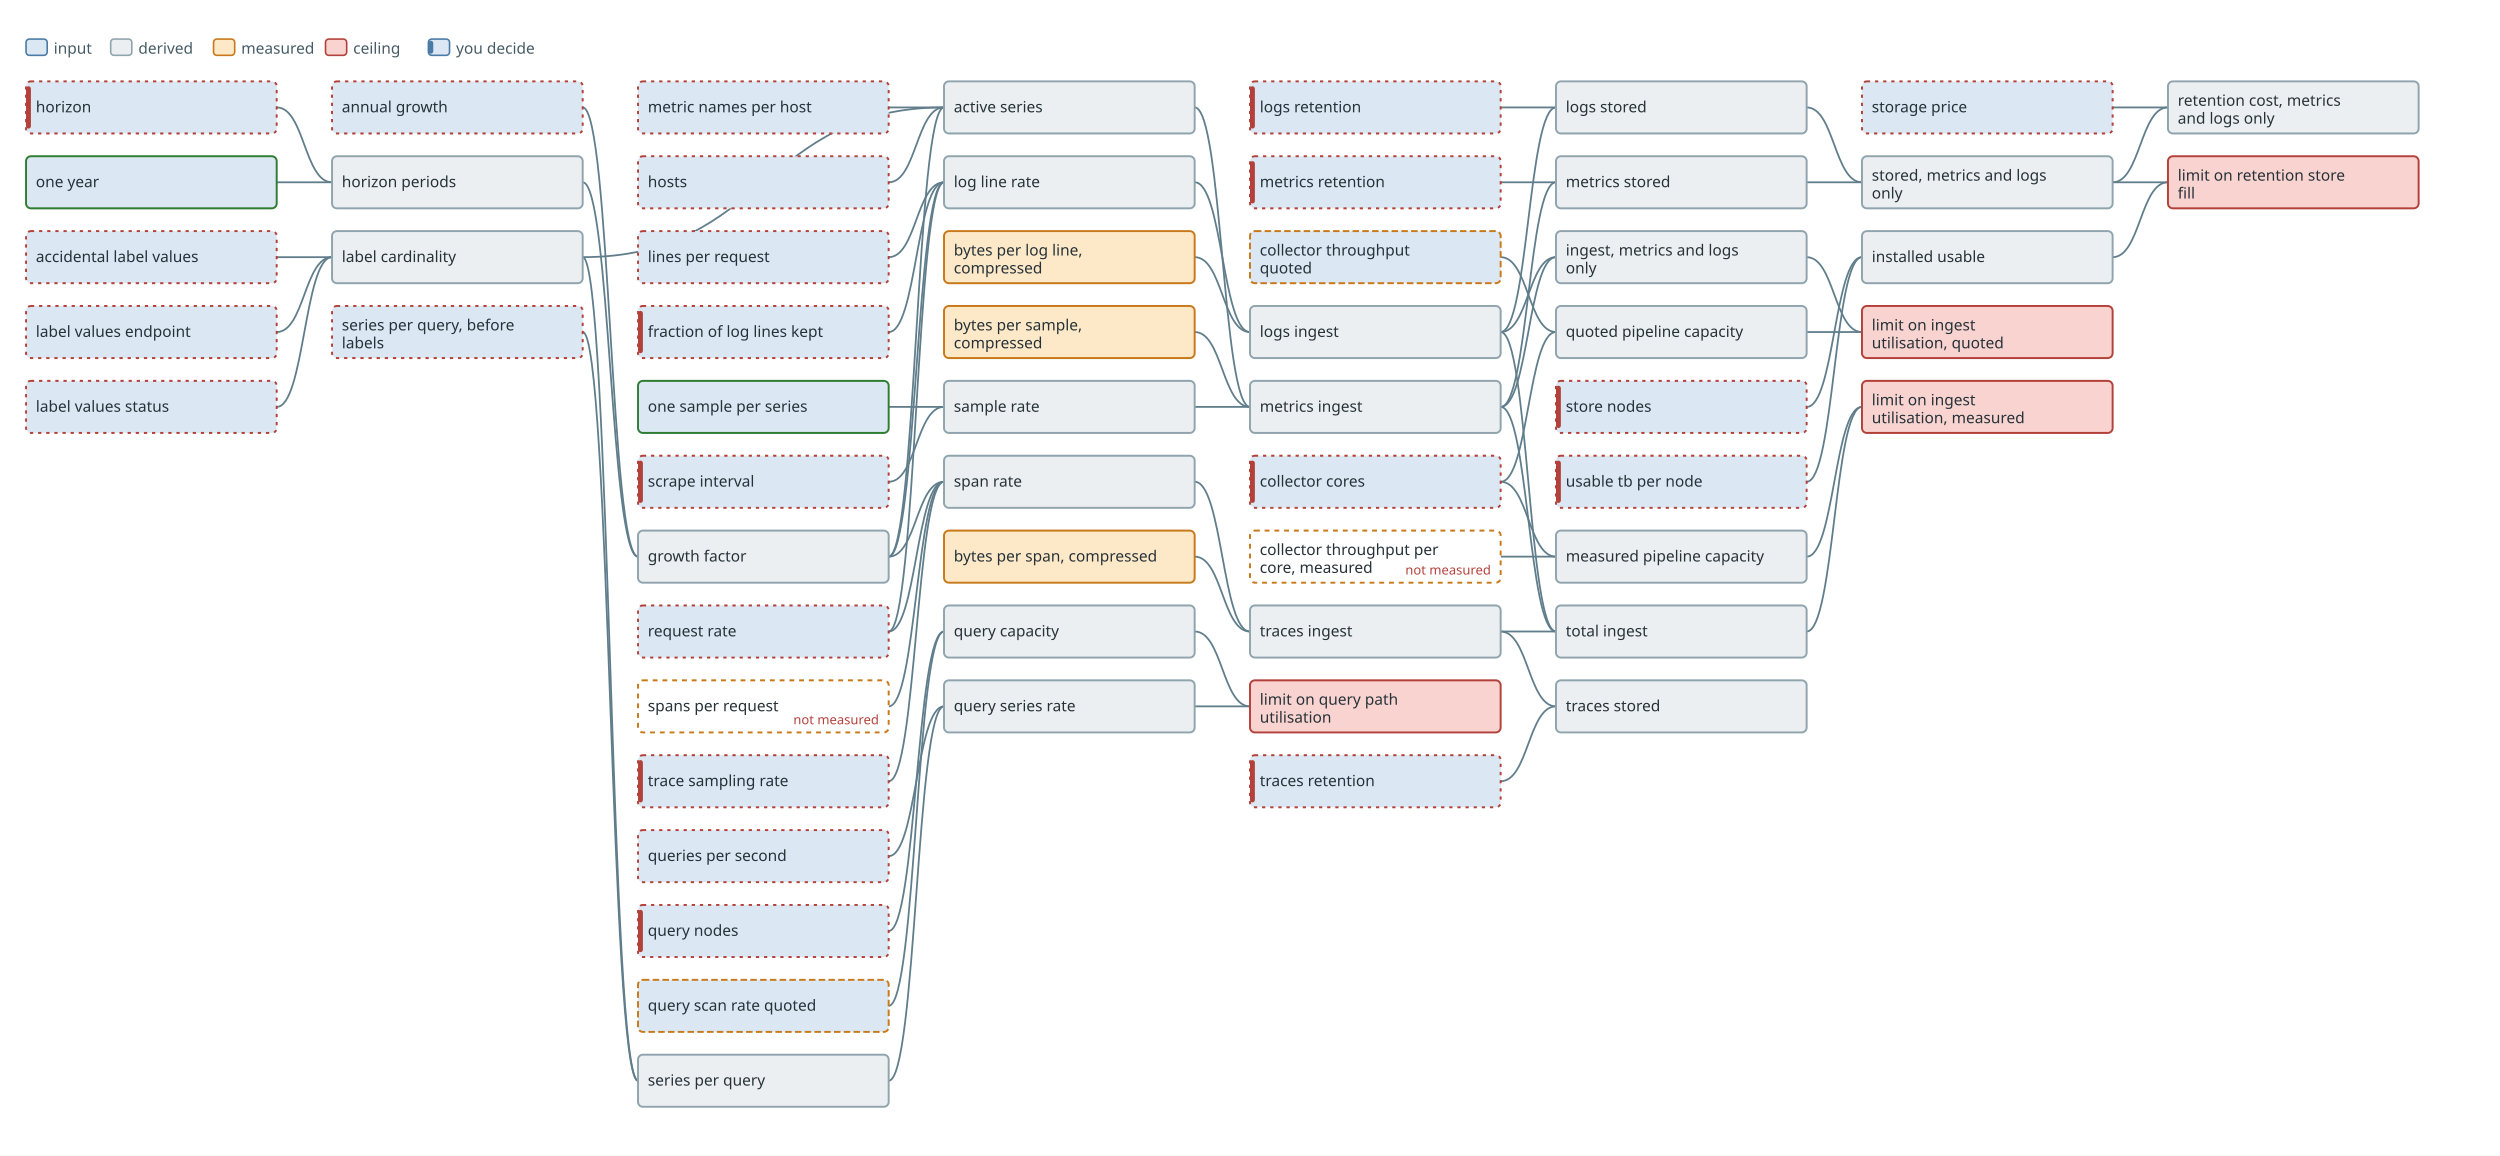
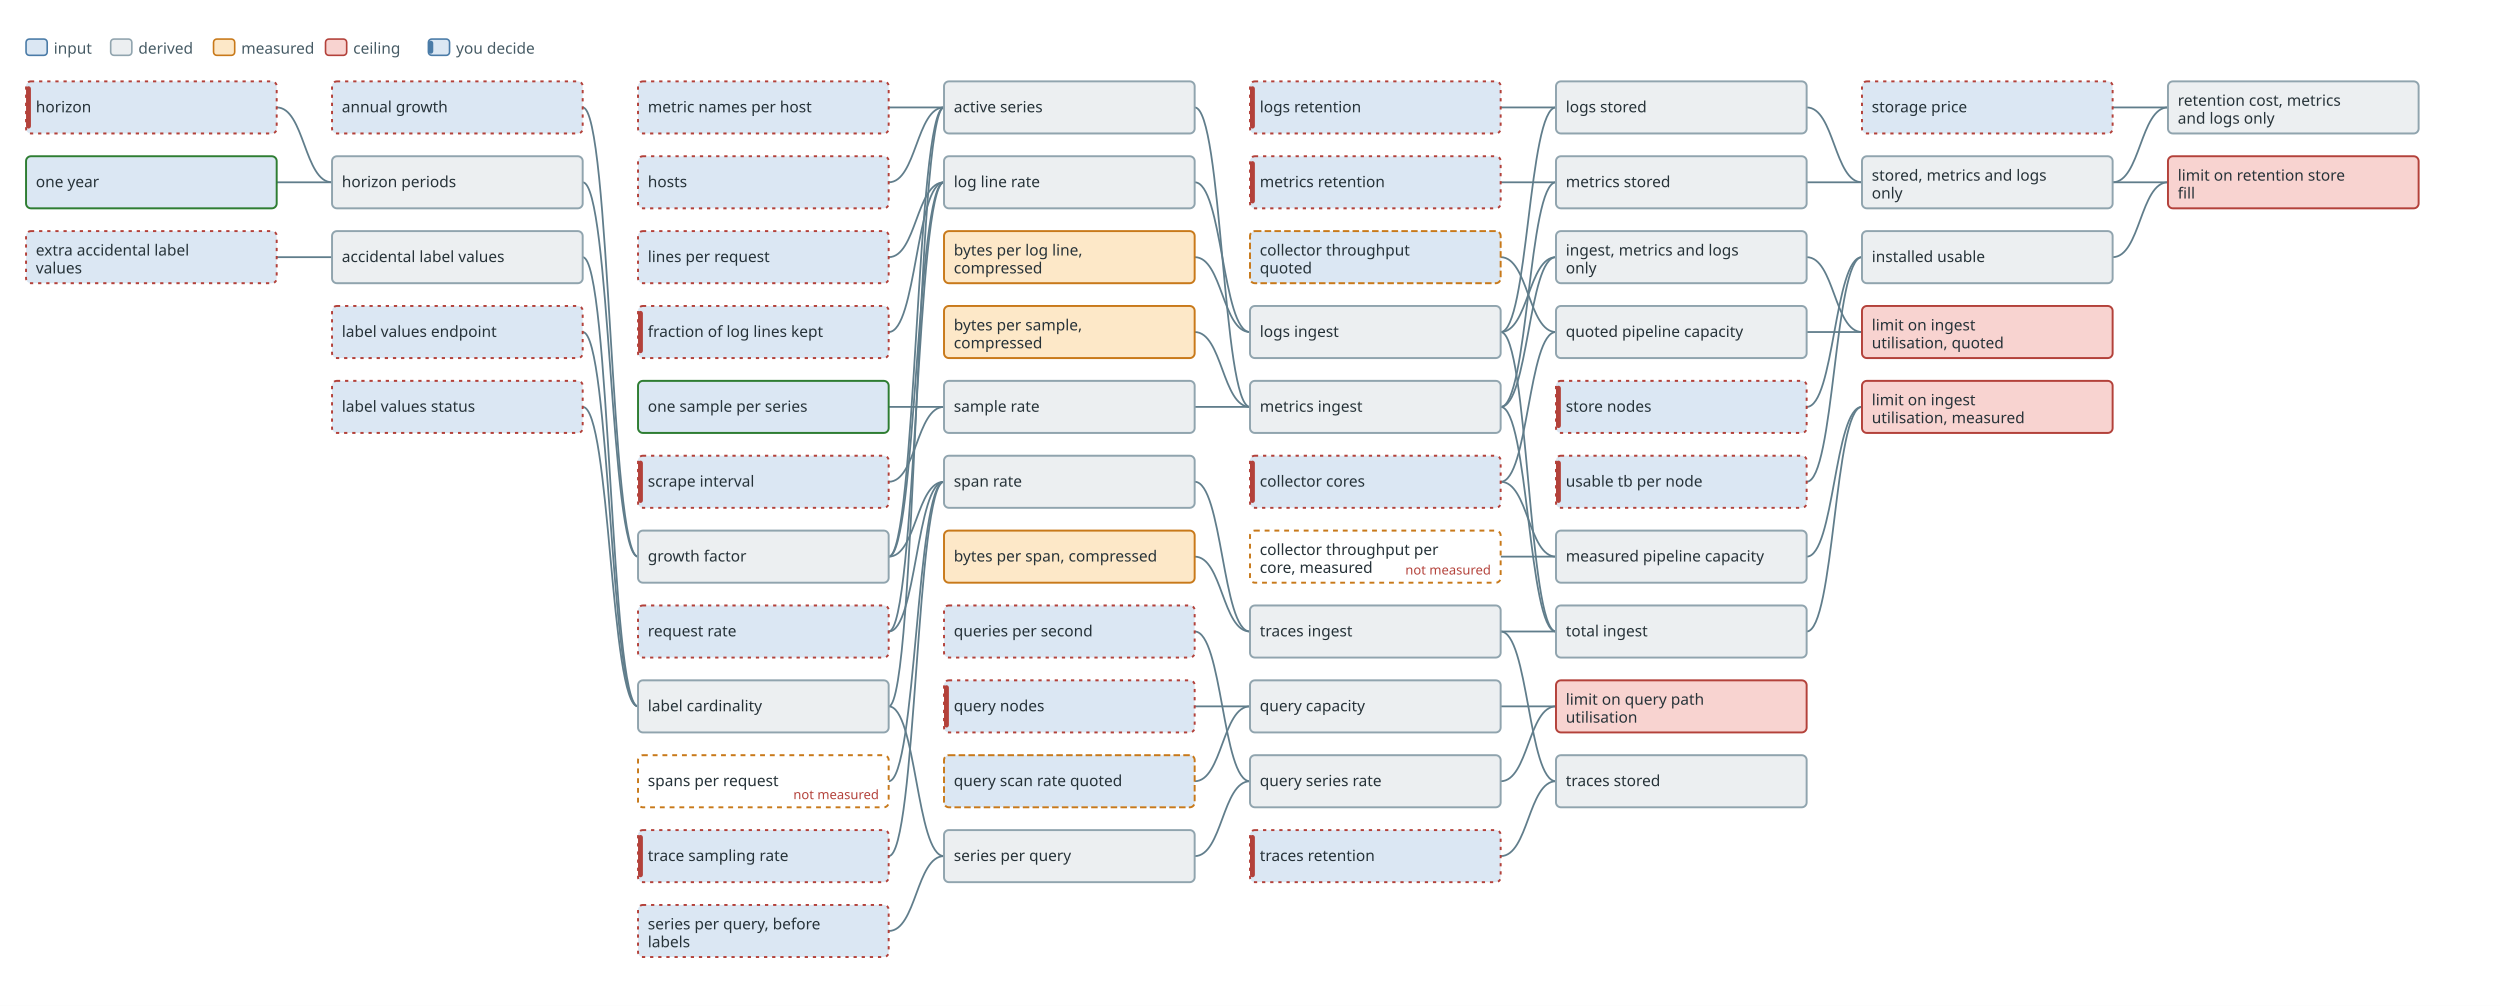
- <svg xmlns="http://www.w3.org/2000/svg" viewBox="0 0 1536 710" width="1536" height="710" role="img" font-family="system-ui, sans-serif">
-   <rect width="1536" height="710" fill="#ffffff" />
+ <svg xmlns="http://www.w3.org/2000/svg" viewBox="0 0 1536 618" width="1536" height="618" role="img" font-family="system-ui, sans-serif">
+   <rect width="1536" height="618" fill="#ffffff" />
  <rect x="16.0" y="24" width="13" height="10" rx="2" fill="#dbe7f3" stroke="#4a7ba7" />
  <text x="33.0" y="33" font-size="9.5" fill="#455a64">input</text>
  <rect x="68.0" y="24" width="13" height="10" rx="2" fill="#eceff1" stroke="#90a4ae" />
  <text x="85.0" y="33" font-size="9.5" fill="#455a64">derived</text>
  <rect x="131.2" y="24" width="13" height="10" rx="2" fill="#fde8c8" stroke="#c8791a" />
  <text x="148.2" y="33" font-size="9.5" fill="#455a64">measured</text>
  <rect x="200.0" y="24" width="13" height="10" rx="2" fill="#f8d3d0" stroke="#b3413a" />
  <text x="217.0" y="33" font-size="9.5" fill="#455a64">ceiling</text>
  <rect x="263.2" y="24" width="13" height="10" rx="2" fill="#dbe7f3" stroke="#4a7ba7" />
  <rect x="263.2" y="25" width="3" height="8" rx="1.5" fill="#4a7ba7" />
  <text x="280.2" y="33" font-size="9.5" fill="#455a64">you decide</text>
  <path d="M546.0,66.0 C563.0,66.0 563.0,66.0 580.0,66.0" fill="none" stroke="#607d8b" stroke-width="1.1" />
  <path d="M546.0,342.0 C563.0,342.0 563.0,66.0 580.0,66.0" fill="none" stroke="#607d8b" stroke-width="1.1" />
  <path d="M546.0,112.0 C563.0,112.0 563.0,66.0 580.0,66.0" fill="none" stroke="#607d8b" stroke-width="1.1" />
-   <path d="M358.0,158.0 C469.0,158.0 469.0,66.0 580.0,66.0" fill="none" stroke="#607d8b" stroke-width="1.1" />
+   <path d="M546.0,434.0 C563.0,434.0 563.0,66.0 580.0,66.0" fill="none" stroke="#607d8b" stroke-width="1.1" />
  <path d="M358.0,66.0 C375.0,66.0 375.0,342.0 392.0,342.0" fill="none" stroke="#607d8b" stroke-width="1.1" />
  <path d="M358.0,112.0 C375.0,112.0 375.0,342.0 392.0,342.0" fill="none" stroke="#607d8b" stroke-width="1.1" />
  <path d="M170.0,66.0 C187.0,66.0 187.0,112.0 204.0,112.0" fill="none" stroke="#607d8b" stroke-width="1.1" />
  <path d="M170.0,112.0 C187.0,112.0 187.0,112.0 204.0,112.0" fill="none" stroke="#607d8b" stroke-width="1.1" />
  <path d="M1110.0,250.0 C1127.0,250.0 1127.0,158.0 1144.0,158.0" fill="none" stroke="#607d8b" stroke-width="1.1" />
  <path d="M1110.0,296.0 C1127.0,296.0 1127.0,158.0 1144.0,158.0" fill="none" stroke="#607d8b" stroke-width="1.1" />
  <path d="M922.0,204.0 C939.0,204.0 939.0,158.0 956.0,158.0" fill="none" stroke="#607d8b" stroke-width="1.1" />
  <path d="M922.0,250.0 C939.0,250.0 939.0,158.0 956.0,158.0" fill="none" stroke="#607d8b" stroke-width="1.1" />
  <path d="M1298.0,112.0 C1315.0,112.0 1315.0,66.0 1332.0,66.0" fill="none" stroke="#607d8b" stroke-width="1.1" />
  <path d="M1298.0,66.0 C1315.0,66.0 1315.0,66.0 1332.0,66.0" fill="none" stroke="#607d8b" stroke-width="1.1" />
  <path d="M1110.0,66.0 C1127.0,66.0 1127.0,112.0 1144.0,112.0" fill="none" stroke="#607d8b" stroke-width="1.1" />
  <path d="M1110.0,112.0 C1127.0,112.0 1127.0,112.0 1144.0,112.0" fill="none" stroke="#607d8b" stroke-width="1.1" />
+   <path d="M358.0,158.0 C375.0,158.0 375.0,434.0 392.0,434.0" fill="none" stroke="#607d8b" stroke-width="1.1" />
+   <path d="M358.0,204.0 C375.0,204.0 375.0,434.0 392.0,434.0" fill="none" stroke="#607d8b" stroke-width="1.1" />
+   <path d="M358.0,250.0 C375.0,250.0 375.0,434.0 392.0,434.0" fill="none" stroke="#607d8b" stroke-width="1.1" />
  <path d="M170.0,158.0 C187.0,158.0 187.0,158.0 204.0,158.0" fill="none" stroke="#607d8b" stroke-width="1.1" />
-   <path d="M170.0,204.0 C187.0,204.0 187.0,158.0 204.0,158.0" fill="none" stroke="#607d8b" stroke-width="1.1" />
-   <path d="M170.0,250.0 C187.0,250.0 187.0,158.0 204.0,158.0" fill="none" stroke="#607d8b" stroke-width="1.1" />
  <path d="M546.0,342.0 C563.0,342.0 563.0,112.0 580.0,112.0" fill="none" stroke="#607d8b" stroke-width="1.1" />
  <path d="M546.0,158.0 C563.0,158.0 563.0,112.0 580.0,112.0" fill="none" stroke="#607d8b" stroke-width="1.1" />
  <path d="M546.0,204.0 C563.0,204.0 563.0,112.0 580.0,112.0" fill="none" stroke="#607d8b" stroke-width="1.1" />
  <path d="M546.0,388.0 C563.0,388.0 563.0,112.0 580.0,112.0" fill="none" stroke="#607d8b" stroke-width="1.1" />
  <path d="M734.0,112.0 C751.0,112.0 751.0,204.0 768.0,204.0" fill="none" stroke="#607d8b" stroke-width="1.1" />
  <path d="M734.0,158.0 C751.0,158.0 751.0,204.0 768.0,204.0" fill="none" stroke="#607d8b" stroke-width="1.1" />
  <path d="M922.0,204.0 C939.0,204.0 939.0,66.0 956.0,66.0" fill="none" stroke="#607d8b" stroke-width="1.1" />
  <path d="M922.0,66.0 C939.0,66.0 939.0,66.0 956.0,66.0" fill="none" stroke="#607d8b" stroke-width="1.1" />
  <path d="M922.0,296.0 C939.0,296.0 939.0,342.0 956.0,342.0" fill="none" stroke="#607d8b" stroke-width="1.1" />
  <path d="M922.0,342.0 C939.0,342.0 939.0,342.0 956.0,342.0" fill="none" stroke="#607d8b" stroke-width="1.1" />
  <path d="M734.0,66.0 C751.0,66.0 751.0,250.0 768.0,250.0" fill="none" stroke="#607d8b" stroke-width="1.1" />
  <path d="M734.0,204.0 C751.0,204.0 751.0,250.0 768.0,250.0" fill="none" stroke="#607d8b" stroke-width="1.1" />
  <path d="M734.0,250.0 C751.0,250.0 751.0,250.0 768.0,250.0" fill="none" stroke="#607d8b" stroke-width="1.1" />
  <path d="M922.0,250.0 C939.0,250.0 939.0,112.0 956.0,112.0" fill="none" stroke="#607d8b" stroke-width="1.1" />
  <path d="M922.0,112.0 C939.0,112.0 939.0,112.0 956.0,112.0" fill="none" stroke="#607d8b" stroke-width="1.1" />
  <path d="M1110.0,342.0 C1127.0,342.0 1127.0,250.0 1144.0,250.0" fill="none" stroke="#607d8b" stroke-width="1.1" />
  <path d="M1110.0,388.0 C1127.0,388.0 1127.0,250.0 1144.0,250.0" fill="none" stroke="#607d8b" stroke-width="1.1" />
-   <path d="M546.0,572.0 C563.0,572.0 563.0,388.0 580.0,388.0" fill="none" stroke="#607d8b" stroke-width="1.1" />
-   <path d="M546.0,618.0 C563.0,618.0 563.0,388.0 580.0,388.0" fill="none" stroke="#607d8b" stroke-width="1.1" />
-   <path d="M546.0,526.0 C563.0,526.0 563.0,434.0 580.0,434.0" fill="none" stroke="#607d8b" stroke-width="1.1" />
-   <path d="M546.0,664.0 C563.0,664.0 563.0,434.0 580.0,434.0" fill="none" stroke="#607d8b" stroke-width="1.1" />
-   <path d="M734.0,388.0 C751.0,388.0 751.0,434.0 768.0,434.0" fill="none" stroke="#607d8b" stroke-width="1.1" />
  <path d="M734.0,434.0 C751.0,434.0 751.0,434.0 768.0,434.0" fill="none" stroke="#607d8b" stroke-width="1.1" />
+   <path d="M734.0,480.0 C751.0,480.0 751.0,434.0 768.0,434.0" fill="none" stroke="#607d8b" stroke-width="1.1" />
+   <path d="M734.0,388.0 C751.0,388.0 751.0,480.0 768.0,480.0" fill="none" stroke="#607d8b" stroke-width="1.1" />
+   <path d="M734.0,526.0 C751.0,526.0 751.0,480.0 768.0,480.0" fill="none" stroke="#607d8b" stroke-width="1.1" />
+   <path d="M922.0,434.0 C939.0,434.0 939.0,434.0 956.0,434.0" fill="none" stroke="#607d8b" stroke-width="1.1" />
+   <path d="M922.0,480.0 C939.0,480.0 939.0,434.0 956.0,434.0" fill="none" stroke="#607d8b" stroke-width="1.1" />
  <path d="M922.0,296.0 C939.0,296.0 939.0,204.0 956.0,204.0" fill="none" stroke="#607d8b" stroke-width="1.1" />
  <path d="M922.0,158.0 C939.0,158.0 939.0,204.0 956.0,204.0" fill="none" stroke="#607d8b" stroke-width="1.1" />
  <path d="M1110.0,158.0 C1127.0,158.0 1127.0,204.0 1144.0,204.0" fill="none" stroke="#607d8b" stroke-width="1.1" />
  <path d="M1110.0,204.0 C1127.0,204.0 1127.0,204.0 1144.0,204.0" fill="none" stroke="#607d8b" stroke-width="1.1" />
  <path d="M546.0,250.0 C563.0,250.0 563.0,250.0 580.0,250.0" fill="none" stroke="#607d8b" stroke-width="1.1" />
  <path d="M546.0,296.0 C563.0,296.0 563.0,250.0 580.0,250.0" fill="none" stroke="#607d8b" stroke-width="1.1" />
-   <path d="M358.0,158.0 C375.0,158.0 375.0,664.0 392.0,664.0" fill="none" stroke="#607d8b" stroke-width="1.1" />
-   <path d="M358.0,204.0 C375.0,204.0 375.0,664.0 392.0,664.0" fill="none" stroke="#607d8b" stroke-width="1.1" />
+   <path d="M546.0,434.0 C563.0,434.0 563.0,526.0 580.0,526.0" fill="none" stroke="#607d8b" stroke-width="1.1" />
+   <path d="M546.0,572.0 C563.0,572.0 563.0,526.0 580.0,526.0" fill="none" stroke="#607d8b" stroke-width="1.1" />
  <path d="M546.0,342.0 C563.0,342.0 563.0,296.0 580.0,296.0" fill="none" stroke="#607d8b" stroke-width="1.1" />
  <path d="M546.0,388.0 C563.0,388.0 563.0,296.0 580.0,296.0" fill="none" stroke="#607d8b" stroke-width="1.1" />
-   <path d="M546.0,434.0 C563.0,434.0 563.0,296.0 580.0,296.0" fill="none" stroke="#607d8b" stroke-width="1.1" />
  <path d="M546.0,480.0 C563.0,480.0 563.0,296.0 580.0,296.0" fill="none" stroke="#607d8b" stroke-width="1.1" />
+   <path d="M546.0,526.0 C563.0,526.0 563.0,296.0 580.0,296.0" fill="none" stroke="#607d8b" stroke-width="1.1" />
  <path d="M1298.0,158.0 C1315.0,158.0 1315.0,112.0 1332.0,112.0" fill="none" stroke="#607d8b" stroke-width="1.1" />
  <path d="M1298.0,112.0 C1315.0,112.0 1315.0,112.0 1332.0,112.0" fill="none" stroke="#607d8b" stroke-width="1.1" />
  <path d="M922.0,204.0 C939.0,204.0 939.0,388.0 956.0,388.0" fill="none" stroke="#607d8b" stroke-width="1.1" />
  <path d="M922.0,250.0 C939.0,250.0 939.0,388.0 956.0,388.0" fill="none" stroke="#607d8b" stroke-width="1.1" />
  <path d="M922.0,388.0 C939.0,388.0 939.0,388.0 956.0,388.0" fill="none" stroke="#607d8b" stroke-width="1.1" />
  <path d="M734.0,296.0 C751.0,296.0 751.0,388.0 768.0,388.0" fill="none" stroke="#607d8b" stroke-width="1.1" />
  <path d="M734.0,342.0 C751.0,342.0 751.0,388.0 768.0,388.0" fill="none" stroke="#607d8b" stroke-width="1.1" />
-   <path d="M922.0,388.0 C939.0,388.0 939.0,434.0 956.0,434.0" fill="none" stroke="#607d8b" stroke-width="1.1" />
-   <path d="M922.0,480.0 C939.0,480.0 939.0,434.0 956.0,434.0" fill="none" stroke="#607d8b" stroke-width="1.1" />
+   <path d="M922.0,388.0 C939.0,388.0 939.0,480.0 956.0,480.0" fill="none" stroke="#607d8b" stroke-width="1.1" />
+   <path d="M922.0,526.0 C939.0,526.0 939.0,480.0 956.0,480.0" fill="none" stroke="#607d8b" stroke-width="1.1" />
  <rect x="580" y="50" width="154" height="32" rx="3" fill="#eceff1" stroke="#90a4ae" stroke-width="1.2" />
  <text x="586" y="69" font-size="9.5" fill="#263238">active series</text>
  <rect x="204" y="50" width="154" height="32" rx="3" fill="#dbe7f3" stroke="#b3413a" stroke-width="1.2" stroke-dasharray="2 3" />
  <text x="210" y="69" font-size="9.5" fill="#263238">annual growth</text>
  <rect x="392" y="50" width="154" height="32" rx="3" fill="#dbe7f3" stroke="#b3413a" stroke-width="1.2" stroke-dasharray="2 3" />
  <text x="398" y="69" font-size="9.5" fill="#263238">metric names per host</text>
  <rect x="768" y="280" width="154" height="32" rx="3" fill="#dbe7f3" stroke="#b3413a" stroke-width="1.2" stroke-dasharray="2 3" />
  <rect x="768" y="283" width="3" height="26" rx="1.5" fill="#b3413a" />
  <text x="774" y="299" font-size="9.5" fill="#263238">collector cores</text>
  <rect x="768" y="326" width="154" height="32" rx="3" fill="#ffffff" stroke="#c8791a" stroke-width="1.2" stroke-dasharray="3 3" />
  <text x="774" y="341" font-size="9.5" fill="#263238">collector throughput per</text>
  <text x="774" y="352" font-size="9.5" fill="#263238">core, measured</text>
  <text x="916" y="353" font-size="8" text-anchor="end" fill="#b3413a">not measured</text>
  <rect x="768" y="142" width="154" height="32" rx="3" fill="#dbe7f3" stroke="#c8791a" stroke-width="1.2" stroke-dasharray="4 2" />
  <text x="774" y="157" font-size="9.5" fill="#263238">collector throughput</text>
  <text x="774" y="168" font-size="9.5" fill="#263238">quoted</text>
  <rect x="392" y="326" width="154" height="32" rx="3" fill="#eceff1" stroke="#90a4ae" stroke-width="1.2" />
  <text x="398" y="345" font-size="9.5" fill="#263238">growth factor</text>
  <rect x="16" y="50" width="154" height="32" rx="3" fill="#dbe7f3" stroke="#b3413a" stroke-width="1.2" stroke-dasharray="2 3" />
  <rect x="16" y="53" width="3" height="26" rx="1.5" fill="#b3413a" />
  <text x="22" y="69" font-size="9.5" fill="#263238">horizon</text>
  <rect x="204" y="96" width="154" height="32" rx="3" fill="#eceff1" stroke="#90a4ae" stroke-width="1.2" />
  <text x="210" y="115" font-size="9.5" fill="#263238">horizon periods</text>
  <rect x="392" y="96" width="154" height="32" rx="3" fill="#dbe7f3" stroke="#b3413a" stroke-width="1.2" stroke-dasharray="2 3" />
  <text x="398" y="115" font-size="9.5" fill="#263238">hosts</text>
  <rect x="1144" y="142" width="154" height="32" rx="3" fill="#eceff1" stroke="#90a4ae" stroke-width="1.2" />
  <text x="1150" y="161" font-size="9.5" fill="#263238">installed usable</text>
  <rect x="956" y="142" width="154" height="32" rx="3" fill="#eceff1" stroke="#90a4ae" stroke-width="1.2" />
  <text x="962" y="157" font-size="9.5" fill="#263238">ingest, metrics and logs</text>
  <text x="962" y="168" font-size="9.5" fill="#263238">only</text>
  <rect x="1332" y="50" width="154" height="32" rx="3" fill="#eceff1" stroke="#90a4ae" stroke-width="1.2" />
  <text x="1338" y="65" font-size="9.5" fill="#263238">retention cost, metrics</text>
  <text x="1338" y="76" font-size="9.5" fill="#263238">and logs only</text>
  <rect x="1144" y="96" width="154" height="32" rx="3" fill="#eceff1" stroke="#90a4ae" stroke-width="1.2" />
  <text x="1150" y="111" font-size="9.5" fill="#263238">stored, metrics and logs</text>
  <text x="1150" y="122" font-size="9.5" fill="#263238">only</text>
+   <rect x="392" y="418" width="154" height="32" rx="3" fill="#eceff1" stroke="#90a4ae" stroke-width="1.2" />
+   <text x="398" y="437" font-size="9.5" fill="#263238">label cardinality</text>
  <rect x="204" y="142" width="154" height="32" rx="3" fill="#eceff1" stroke="#90a4ae" stroke-width="1.2" />
-   <text x="210" y="161" font-size="9.5" fill="#263238">label cardinality</text>
+   <text x="210" y="161" font-size="9.5" fill="#263238">accidental label values</text>
  <rect x="16" y="142" width="154" height="32" rx="3" fill="#dbe7f3" stroke="#b3413a" stroke-width="1.2" stroke-dasharray="2 3" />
-   <text x="22" y="161" font-size="9.5" fill="#263238">accidental label values</text>
-   <rect x="16" y="188" width="154" height="32" rx="3" fill="#dbe7f3" stroke="#b3413a" stroke-width="1.2" stroke-dasharray="2 3" />
-   <text x="22" y="207" font-size="9.5" fill="#263238">label values endpoint</text>
-   <rect x="16" y="234" width="154" height="32" rx="3" fill="#dbe7f3" stroke="#b3413a" stroke-width="1.2" stroke-dasharray="2 3" />
-   <text x="22" y="253" font-size="9.5" fill="#263238">label values status</text>
+   <text x="22" y="157" font-size="9.5" fill="#263238">extra accidental label</text>
+   <text x="22" y="168" font-size="9.5" fill="#263238">values</text>
+   <rect x="204" y="188" width="154" height="32" rx="3" fill="#dbe7f3" stroke="#b3413a" stroke-width="1.2" stroke-dasharray="2 3" />
+   <text x="210" y="207" font-size="9.5" fill="#263238">label values endpoint</text>
+   <rect x="204" y="234" width="154" height="32" rx="3" fill="#dbe7f3" stroke="#b3413a" stroke-width="1.2" stroke-dasharray="2 3" />
+   <text x="210" y="253" font-size="9.5" fill="#263238">label values status</text>
  <rect x="392" y="142" width="154" height="32" rx="3" fill="#dbe7f3" stroke="#b3413a" stroke-width="1.2" stroke-dasharray="2 3" />
  <text x="398" y="161" font-size="9.5" fill="#263238">lines per request</text>
  <rect x="392" y="188" width="154" height="32" rx="3" fill="#dbe7f3" stroke="#b3413a" stroke-width="1.2" stroke-dasharray="2 3" />
  <rect x="392" y="191" width="3" height="26" rx="1.5" fill="#b3413a" />
  <text x="398" y="207" font-size="9.5" fill="#263238">fraction of log lines kept</text>
  <rect x="580" y="96" width="154" height="32" rx="3" fill="#eceff1" stroke="#90a4ae" stroke-width="1.2" />
  <text x="586" y="115" font-size="9.5" fill="#263238">log line rate</text>
  <rect x="768" y="188" width="154" height="32" rx="3" fill="#eceff1" stroke="#90a4ae" stroke-width="1.2" />
  <text x="774" y="207" font-size="9.5" fill="#263238">logs ingest</text>
  <rect x="580" y="142" width="154" height="32" rx="3" fill="#fde8c8" stroke="#c8791a" stroke-width="1.2" />
  <text x="586" y="157" font-size="9.5" fill="#263238">bytes per log line,</text>
  <text x="586" y="168" font-size="9.5" fill="#263238">compressed</text>
  <rect x="768" y="50" width="154" height="32" rx="3" fill="#dbe7f3" stroke="#b3413a" stroke-width="1.2" stroke-dasharray="2 3" />
  <rect x="768" y="53" width="3" height="26" rx="1.5" fill="#b3413a" />
  <text x="774" y="69" font-size="9.5" fill="#263238">logs retention</text>
  <rect x="956" y="50" width="154" height="32" rx="3" fill="#eceff1" stroke="#90a4ae" stroke-width="1.2" />
  <text x="962" y="69" font-size="9.5" fill="#263238">logs stored</text>
  <rect x="956" y="326" width="154" height="32" rx="3" fill="#eceff1" stroke="#90a4ae" stroke-width="1.2" />
  <text x="962" y="345" font-size="9.5" fill="#263238">measured pipeline capacity</text>
  <rect x="768" y="234" width="154" height="32" rx="3" fill="#eceff1" stroke="#90a4ae" stroke-width="1.2" />
  <text x="774" y="253" font-size="9.5" fill="#263238">metrics ingest</text>
  <rect x="768" y="96" width="154" height="32" rx="3" fill="#dbe7f3" stroke="#b3413a" stroke-width="1.2" stroke-dasharray="2 3" />
  <rect x="768" y="99" width="3" height="26" rx="1.5" fill="#b3413a" />
  <text x="774" y="115" font-size="9.5" fill="#263238">metrics retention</text>
  <rect x="580" y="188" width="154" height="32" rx="3" fill="#fde8c8" stroke="#c8791a" stroke-width="1.2" />
  <text x="586" y="203" font-size="9.5" fill="#263238">bytes per sample,</text>
  <text x="586" y="214" font-size="9.5" fill="#263238">compressed</text>
  <rect x="956" y="96" width="154" height="32" rx="3" fill="#eceff1" stroke="#90a4ae" stroke-width="1.2" />
  <text x="962" y="115" font-size="9.5" fill="#263238">metrics stored</text>
  <rect x="392" y="234" width="154" height="32" rx="3" fill="#dbe7f3" stroke="#2e7d32" stroke-width="1.2" />
  <text x="398" y="253" font-size="9.5" fill="#263238">one sample per series</text>
  <rect x="16" y="96" width="154" height="32" rx="3" fill="#dbe7f3" stroke="#2e7d32" stroke-width="1.2" />
  <text x="22" y="115" font-size="9.5" fill="#263238">one year</text>
  <rect x="1144" y="234" width="154" height="32" rx="3" fill="#f8d3d0" stroke="#b3413a" stroke-width="1.2" />
  <text x="1150" y="249" font-size="9.5" fill="#263238">limit on ingest</text>
  <text x="1150" y="260" font-size="9.5" fill="#263238">utilisation, measured</text>
-   <rect x="392" y="510" width="154" height="32" rx="3" fill="#dbe7f3" stroke="#b3413a" stroke-width="1.2" stroke-dasharray="2 3" />
-   <text x="398" y="529" font-size="9.5" fill="#263238">queries per second</text>
-   <rect x="580" y="372" width="154" height="32" rx="3" fill="#eceff1" stroke="#90a4ae" stroke-width="1.2" />
-   <text x="586" y="391" font-size="9.5" fill="#263238">query capacity</text>
-   <rect x="392" y="556" width="154" height="32" rx="3" fill="#dbe7f3" stroke="#b3413a" stroke-width="1.2" stroke-dasharray="2 3" />
-   <rect x="392" y="559" width="3" height="26" rx="1.5" fill="#b3413a" />
-   <text x="398" y="575" font-size="9.5" fill="#263238">query nodes</text>
-   <rect x="392" y="602" width="154" height="32" rx="3" fill="#dbe7f3" stroke="#c8791a" stroke-width="1.2" stroke-dasharray="4 2" />
-   <text x="398" y="621" font-size="9.5" fill="#263238">query scan rate quoted</text>
-   <rect x="580" y="418" width="154" height="32" rx="3" fill="#eceff1" stroke="#90a4ae" stroke-width="1.2" />
-   <text x="586" y="437" font-size="9.5" fill="#263238">query series rate</text>
-   <rect x="768" y="418" width="154" height="32" rx="3" fill="#f8d3d0" stroke="#b3413a" stroke-width="1.2" />
-   <text x="774" y="433" font-size="9.5" fill="#263238">limit on query path</text>
-   <text x="774" y="444" font-size="9.5" fill="#263238">utilisation</text>
+   <rect x="580" y="372" width="154" height="32" rx="3" fill="#dbe7f3" stroke="#b3413a" stroke-width="1.2" stroke-dasharray="2 3" />
+   <text x="586" y="391" font-size="9.5" fill="#263238">queries per second</text>
+   <rect x="768" y="418" width="154" height="32" rx="3" fill="#eceff1" stroke="#90a4ae" stroke-width="1.2" />
+   <text x="774" y="437" font-size="9.5" fill="#263238">query capacity</text>
+   <rect x="580" y="418" width="154" height="32" rx="3" fill="#dbe7f3" stroke="#b3413a" stroke-width="1.2" stroke-dasharray="2 3" />
+   <rect x="580" y="421" width="3" height="26" rx="1.5" fill="#b3413a" />
+   <text x="586" y="437" font-size="9.5" fill="#263238">query nodes</text>
+   <rect x="580" y="464" width="154" height="32" rx="3" fill="#dbe7f3" stroke="#c8791a" stroke-width="1.2" stroke-dasharray="4 2" />
+   <text x="586" y="483" font-size="9.5" fill="#263238">query scan rate quoted</text>
+   <rect x="768" y="464" width="154" height="32" rx="3" fill="#eceff1" stroke="#90a4ae" stroke-width="1.2" />
+   <text x="774" y="483" font-size="9.5" fill="#263238">query series rate</text>
+   <rect x="956" y="418" width="154" height="32" rx="3" fill="#f8d3d0" stroke="#b3413a" stroke-width="1.2" />
+   <text x="962" y="433" font-size="9.5" fill="#263238">limit on query path</text>
+   <text x="962" y="444" font-size="9.5" fill="#263238">utilisation</text>
  <rect x="956" y="188" width="154" height="32" rx="3" fill="#eceff1" stroke="#90a4ae" stroke-width="1.2" />
  <text x="962" y="207" font-size="9.5" fill="#263238">quoted pipeline capacity</text>
  <rect x="1144" y="188" width="154" height="32" rx="3" fill="#f8d3d0" stroke="#b3413a" stroke-width="1.2" />
  <text x="1150" y="203" font-size="9.5" fill="#263238">limit on ingest</text>
  <text x="1150" y="214" font-size="9.5" fill="#263238">utilisation, quoted</text>
  <rect x="392" y="372" width="154" height="32" rx="3" fill="#dbe7f3" stroke="#b3413a" stroke-width="1.2" stroke-dasharray="2 3" />
  <text x="398" y="391" font-size="9.5" fill="#263238">request rate</text>
  <rect x="580" y="234" width="154" height="32" rx="3" fill="#eceff1" stroke="#90a4ae" stroke-width="1.2" />
  <text x="586" y="253" font-size="9.5" fill="#263238">sample rate</text>
  <rect x="392" y="280" width="154" height="32" rx="3" fill="#dbe7f3" stroke="#b3413a" stroke-width="1.2" stroke-dasharray="2 3" />
  <rect x="392" y="283" width="3" height="26" rx="1.5" fill="#b3413a" />
  <text x="398" y="299" font-size="9.5" fill="#263238">scrape interval</text>
-   <rect x="392" y="648" width="154" height="32" rx="3" fill="#eceff1" stroke="#90a4ae" stroke-width="1.2" />
-   <text x="398" y="667" font-size="9.5" fill="#263238">series per query</text>
-   <rect x="204" y="188" width="154" height="32" rx="3" fill="#dbe7f3" stroke="#b3413a" stroke-width="1.2" stroke-dasharray="2 3" />
-   <text x="210" y="203" font-size="9.5" fill="#263238">series per query, before</text>
-   <text x="210" y="214" font-size="9.5" fill="#263238">labels</text>
+   <rect x="580" y="510" width="154" height="32" rx="3" fill="#eceff1" stroke="#90a4ae" stroke-width="1.2" />
+   <text x="586" y="529" font-size="9.5" fill="#263238">series per query</text>
+   <rect x="392" y="556" width="154" height="32" rx="3" fill="#dbe7f3" stroke="#b3413a" stroke-width="1.2" stroke-dasharray="2 3" />
+   <text x="398" y="571" font-size="9.5" fill="#263238">series per query, before</text>
+   <text x="398" y="582" font-size="9.5" fill="#263238">labels</text>
  <rect x="580" y="280" width="154" height="32" rx="3" fill="#eceff1" stroke="#90a4ae" stroke-width="1.2" />
  <text x="586" y="299" font-size="9.5" fill="#263238">span rate</text>
-   <rect x="392" y="418" width="154" height="32" rx="3" fill="#ffffff" stroke="#c8791a" stroke-width="1.2" stroke-dasharray="3 3" />
-   <text x="398" y="437" font-size="9.5" fill="#263238">spans per request</text>
-   <text x="540" y="445" font-size="8" text-anchor="end" fill="#b3413a">not measured</text>
+   <rect x="392" y="464" width="154" height="32" rx="3" fill="#ffffff" stroke="#c8791a" stroke-width="1.2" stroke-dasharray="3 3" />
+   <text x="398" y="483" font-size="9.5" fill="#263238">spans per request</text>
+   <text x="540" y="491" font-size="8" text-anchor="end" fill="#b3413a">not measured</text>
  <rect x="1144" y="50" width="154" height="32" rx="3" fill="#dbe7f3" stroke="#b3413a" stroke-width="1.2" stroke-dasharray="2 3" />
  <text x="1150" y="69" font-size="9.5" fill="#263238">storage price</text>
  <rect x="1332" y="96" width="154" height="32" rx="3" fill="#f8d3d0" stroke="#b3413a" stroke-width="1.2" />
  <text x="1338" y="111" font-size="9.5" fill="#263238">limit on retention store</text>
  <text x="1338" y="122" font-size="9.5" fill="#263238">fill</text>
  <rect x="956" y="234" width="154" height="32" rx="3" fill="#dbe7f3" stroke="#b3413a" stroke-width="1.2" stroke-dasharray="2 3" />
  <rect x="956" y="237" width="3" height="26" rx="1.5" fill="#b3413a" />
  <text x="962" y="253" font-size="9.5" fill="#263238">store nodes</text>
  <rect x="956" y="372" width="154" height="32" rx="3" fill="#eceff1" stroke="#90a4ae" stroke-width="1.2" />
  <text x="962" y="391" font-size="9.5" fill="#263238">total ingest</text>
-   <rect x="392" y="464" width="154" height="32" rx="3" fill="#dbe7f3" stroke="#b3413a" stroke-width="1.2" stroke-dasharray="2 3" />
-   <rect x="392" y="467" width="3" height="26" rx="1.5" fill="#b3413a" />
-   <text x="398" y="483" font-size="9.5" fill="#263238">trace sampling rate</text>
+   <rect x="392" y="510" width="154" height="32" rx="3" fill="#dbe7f3" stroke="#b3413a" stroke-width="1.2" stroke-dasharray="2 3" />
+   <rect x="392" y="513" width="3" height="26" rx="1.5" fill="#b3413a" />
+   <text x="398" y="529" font-size="9.5" fill="#263238">trace sampling rate</text>
  <rect x="768" y="372" width="154" height="32" rx="3" fill="#eceff1" stroke="#90a4ae" stroke-width="1.2" />
  <text x="774" y="391" font-size="9.5" fill="#263238">traces ingest</text>
-   <rect x="768" y="464" width="154" height="32" rx="3" fill="#dbe7f3" stroke="#b3413a" stroke-width="1.2" stroke-dasharray="2 3" />
-   <rect x="768" y="467" width="3" height="26" rx="1.5" fill="#b3413a" />
-   <text x="774" y="483" font-size="9.5" fill="#263238">traces retention</text>
+   <rect x="768" y="510" width="154" height="32" rx="3" fill="#dbe7f3" stroke="#b3413a" stroke-width="1.2" stroke-dasharray="2 3" />
+   <rect x="768" y="513" width="3" height="26" rx="1.5" fill="#b3413a" />
+   <text x="774" y="529" font-size="9.5" fill="#263238">traces retention</text>
  <rect x="580" y="326" width="154" height="32" rx="3" fill="#fde8c8" stroke="#c8791a" stroke-width="1.2" />
  <text x="586" y="345" font-size="9.5" fill="#263238">bytes per span, compressed</text>
-   <rect x="956" y="418" width="154" height="32" rx="3" fill="#eceff1" stroke="#90a4ae" stroke-width="1.2" />
-   <text x="962" y="437" font-size="9.5" fill="#263238">traces stored</text>
+   <rect x="956" y="464" width="154" height="32" rx="3" fill="#eceff1" stroke="#90a4ae" stroke-width="1.2" />
+   <text x="962" y="483" font-size="9.5" fill="#263238">traces stored</text>
  <rect x="956" y="280" width="154" height="32" rx="3" fill="#dbe7f3" stroke="#b3413a" stroke-width="1.2" stroke-dasharray="2 3" />
  <rect x="956" y="283" width="3" height="26" rx="1.5" fill="#b3413a" />
  <text x="962" y="299" font-size="9.5" fill="#263238">usable tb per node</text>
</svg>
